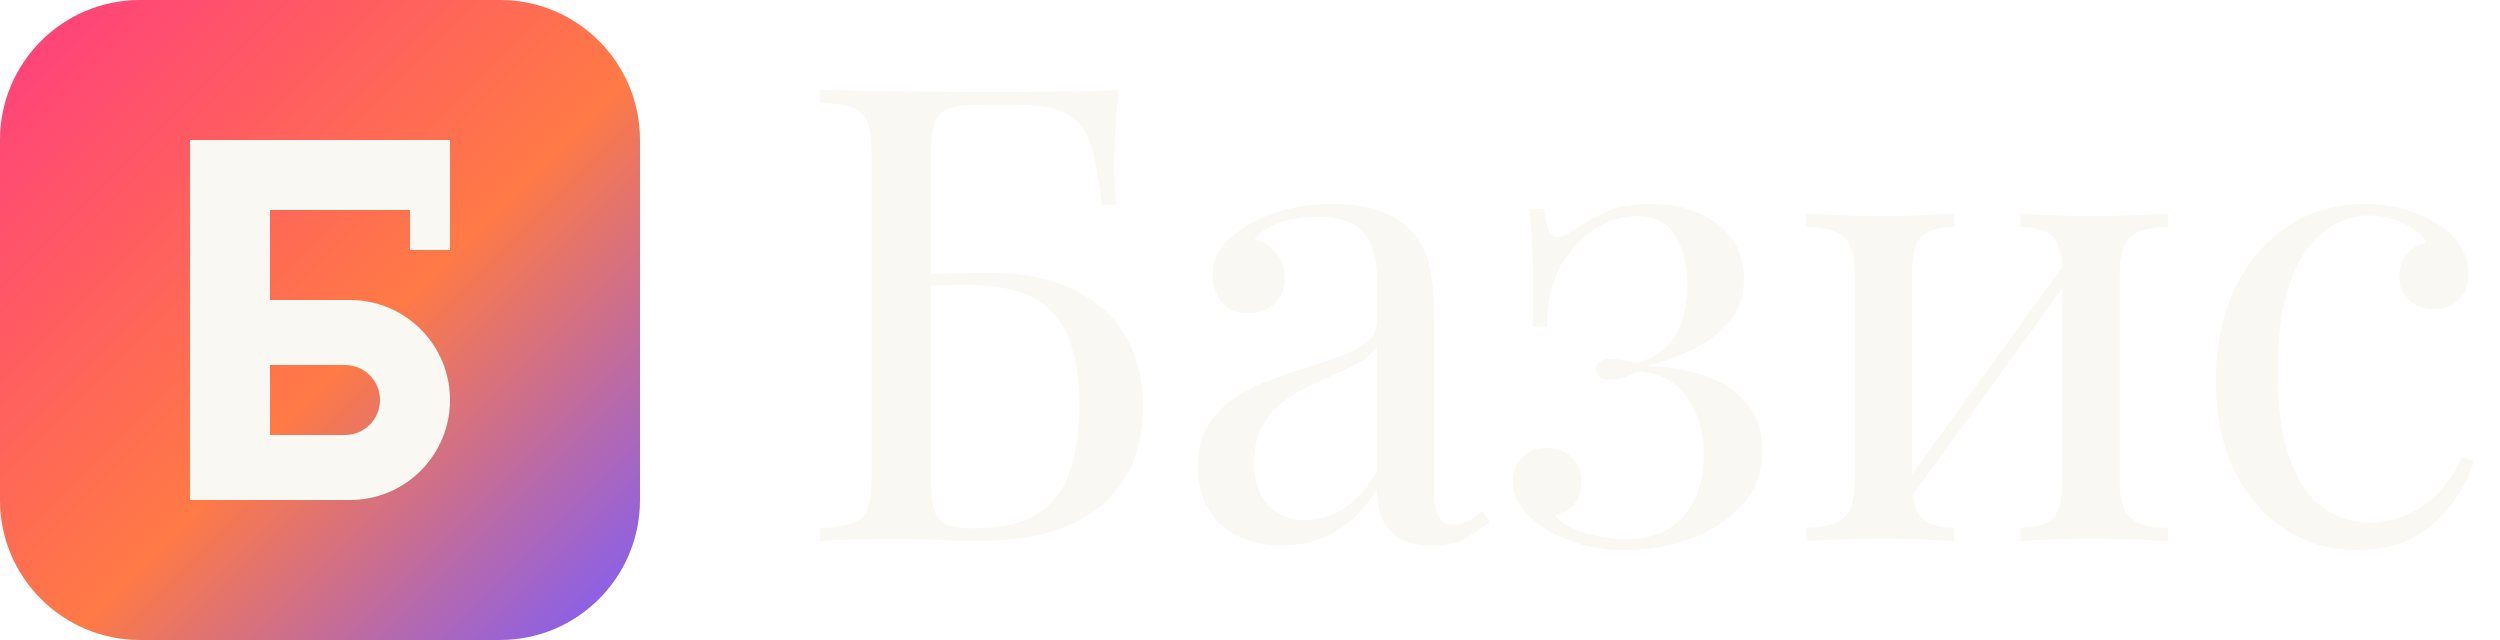
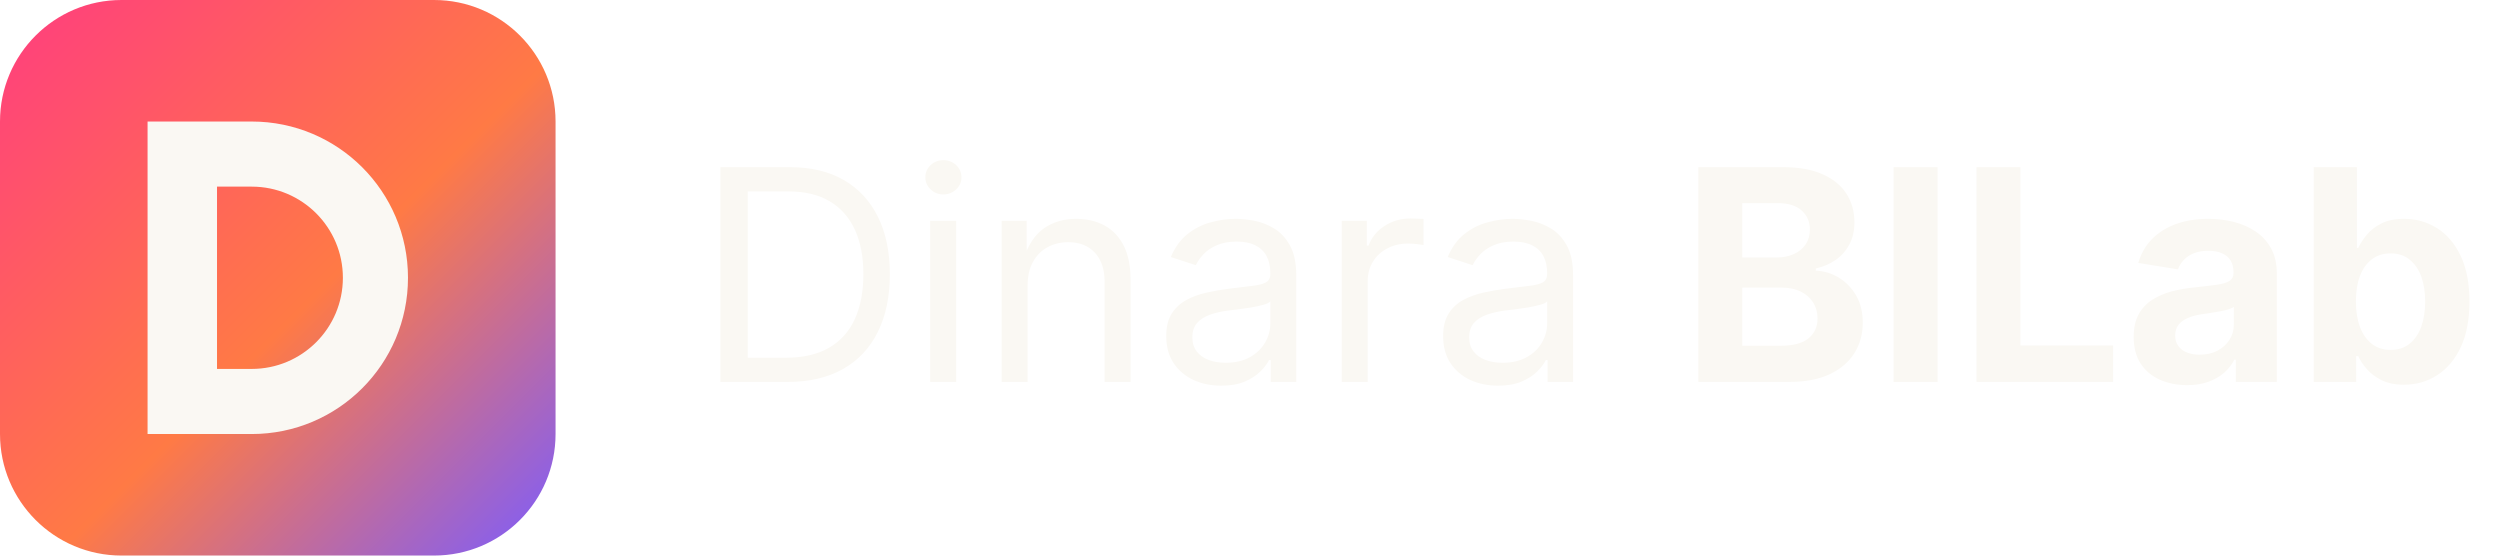
- <svg xmlns="http://www.w3.org/2000/svg" viewBox="0 0 250 64" width="500" height="128">
+ <svg xmlns="http://www.w3.org/2000/svg" viewBox="0 0 288 64" width="576" height="128">
  <defs>
    <linearGradient id="g" x1="0" y1="0" x2="1" y2="1">
      <stop offset="0" stop-color="#ff3d7f" />
      <stop offset="0.55" stop-color="#ff7a45" />
      <stop offset="1" stop-color="#7b5cff" />
    </linearGradient>
  </defs>
  <rect width="64" height="64" rx="14" fill="url(#g)" />
-   <g fill="#faf8f3" transform="translate(-1 0)">
-     <rect x="20" y="14" width="8" height="36" />
-     <rect x="20" y="14" width="26" height="7" />
-     <rect x="42" y="14" width="4" height="11" />
-     <path fill-rule="evenodd" d="M20 30H36A10 10 0 0 1 36 50H20Z M28 36.5H35.5A3.5 3.5 0 0 1 35.5 43.5H28Z" />
+   <g fill="#faf8f3" transform="translate(-2 0)">
+     <path fill-rule="evenodd" d="M19 14H31A18 18 0 0 1 31 50H19Z M27 21.5H31A10.5 10.5 0 0 1 31 42.5H27Z" />
  </g>
-   <path transform="translate(82 9)" fill="#faf8f3" d="M29.88 0C29.71 1.49 29.59 2.93 29.53 4.33C29.47 5.73 29.43 6.8 29.43 7.52C29.43 8.28 29.46 9.02 29.5 9.72C29.54 10.42 29.58 11 29.63 11.47L28.16 11.47C27.91 8.96 27.54 6.98 27.08 5.51C26.61 4.05 25.81 3.01 24.69 2.39C23.56 1.77 21.87 1.47 19.62 1.47L16.25 1.47C14.8 1.47 13.71 1.58 12.97 1.82C12.22 2.05 11.72 2.54 11.47 3.28C11.21 4.02 11.09 5.18 11.09 6.75L11.09 38.35C11.09 39.84 11.18 40.99 11.37 41.8C11.56 42.6 11.97 43.14 12.58 43.42C13.2 43.7 14.12 43.83 15.35 43.83C18.29 43.83 20.5 43.29 22.01 42.21C23.52 41.13 24.55 39.66 25.1 37.81C25.65 35.97 25.93 33.94 25.93 31.73C25.93 28.93 25.58 26.62 24.88 24.82C24.18 23.01 23.01 21.67 21.38 20.8C19.74 19.93 17.54 19.5 14.78 19.5C14.31 19.5 13.56 19.51 12.52 19.53C11.48 19.55 10.47 19.57 9.49 19.59C8.52 19.61 7.84 19.62 7.45 19.62L7.33 18.41C9.32 18.41 11.23 18.39 13.06 18.35C14.89 18.31 16.18 18.29 16.95 18.29C19.5 18.29 21.74 18.61 23.67 19.27C25.6 19.93 27.2 20.86 28.48 22.04C29.75 23.23 30.71 24.65 31.35 26.28C31.98 27.92 32.3 29.71 32.3 31.66C32.3 33.32 32.05 34.95 31.54 36.54C31.03 38.13 30.15 39.58 28.89 40.87C27.64 42.17 25.93 43.2 23.76 43.96C21.6 44.73 18.86 45.11 15.55 45.11C14.44 45.11 13.35 45.08 12.26 45.01C11.18 44.95 9.6 44.92 7.52 44.92C6.33 44.92 5 44.93 3.54 44.95C2.07 44.97 0.89 45.02 0 45.11L0 43.83C1.44 43.75 2.54 43.58 3.28 43.32C4.02 43.07 4.52 42.56 4.78 41.8C5.03 41.03 5.16 39.88 5.16 38.35L5.16 6.75C5.16 5.18 5.03 4.02 4.78 3.28C4.52 2.54 4.02 2.03 3.28 1.75C2.54 1.48 1.44 1.32 0 1.27L0 0C1.57 0.04 3.23 0.07 4.97 0.1C6.71 0.12 8.43 0.14 10.13 0.16C11.83 0.18 13.41 0.19 14.88 0.19C16.34 0.19 17.54 0.19 18.48 0.19C20.13 0.19 22.02 0.18 24.15 0.16C26.27 0.14 28.18 0.08 29.88 0ZM46.2 45.55C44.46 45.55 42.95 45.22 41.68 44.57C40.41 43.91 39.44 42.98 38.78 41.8C38.12 40.61 37.79 39.23 37.79 37.65C37.79 35.78 38.23 34.26 39.1 33.07C39.97 31.88 41.09 30.92 42.44 30.2C43.8 29.48 45.24 28.87 46.74 28.38C48.25 27.9 49.69 27.43 51.05 26.98C52.4 26.54 53.52 26.02 54.39 25.42C55.26 24.83 55.7 24.04 55.7 23.06L55.7 19.11C55.7 17.33 55.43 15.97 54.9 15.04C54.37 14.1 53.66 13.48 52.77 13.16C51.87 12.84 50.88 12.68 49.77 12.68C48.71 12.68 47.57 12.83 46.36 13.12C45.15 13.42 44.19 14.04 43.46 14.97C44.27 15.14 44.97 15.57 45.57 16.25C46.16 16.93 46.46 17.8 46.46 18.86C46.46 19.92 46.12 20.76 45.44 21.38C44.76 21.99 43.89 22.3 42.83 22.3C41.59 22.3 40.69 21.91 40.12 21.12C39.55 20.33 39.26 19.45 39.26 18.48C39.26 17.37 39.53 16.48 40.09 15.8C40.64 15.12 41.34 14.48 42.19 13.89C43.17 13.21 44.43 12.63 45.98 12.14C47.53 11.65 49.28 11.4 51.24 11.4C52.98 11.4 54.46 11.61 55.7 12.01C56.93 12.41 57.95 13 58.75 13.76C59.86 14.78 60.58 16.02 60.92 17.49C61.26 18.95 61.43 20.71 61.43 22.75L61.43 40.46C61.43 41.52 61.59 42.28 61.91 42.75C62.23 43.22 62.73 43.45 63.41 43.45C63.87 43.45 64.32 43.35 64.74 43.13C65.17 42.92 65.68 42.58 66.27 42.11L66.97 43.2C66.08 43.88 65.23 44.44 64.42 44.89C63.62 45.33 62.53 45.55 61.18 45.55C59.94 45.55 58.92 45.34 58.12 44.92C57.31 44.49 56.71 43.87 56.3 43.04C55.9 42.21 55.7 41.16 55.7 39.88C54.55 41.8 53.18 43.22 51.59 44.15C49.99 45.09 48.2 45.55 46.2 45.55ZM48.5 43.01C49.9 43.01 51.2 42.6 52.42 41.8C53.63 40.99 54.72 39.78 55.7 38.16L55.7 25.68C55.19 26.4 54.44 27 53.47 27.49C52.49 27.98 51.43 28.47 50.28 28.96C49.13 29.45 48.04 30.02 47 30.68C45.96 31.34 45.1 32.2 44.42 33.26C43.74 34.32 43.4 35.7 43.4 37.4C43.4 39.1 43.86 40.46 44.77 41.48C45.68 42.5 46.93 43.01 48.5 43.01ZM83.03 11.4C84.94 11.4 86.6 11.72 88 12.36C89.4 13 90.49 13.87 91.25 14.97C92.02 16.08 92.4 17.37 92.4 18.86C92.4 20.6 91.89 22.05 90.87 23.22C89.85 24.39 88.6 25.33 87.11 26.03C85.62 26.73 84.16 27.25 82.71 27.59C85.05 27.67 87.08 28.04 88.8 28.7C90.52 29.36 91.86 30.3 92.81 31.51C93.77 32.72 94.25 34.23 94.25 36.06C94.25 38.1 93.61 39.86 92.33 41.35C91.06 42.84 89.37 43.98 87.27 44.79C85.17 45.6 82.9 46 80.48 46C78.66 46 77.07 45.78 75.74 45.33C74.4 44.89 73.24 44.34 72.26 43.71C71.41 43.11 70.7 42.45 70.13 41.73C69.56 41.01 69.27 40.18 69.27 39.25C69.27 38.23 69.59 37.4 70.23 36.76C70.86 36.12 71.67 35.81 72.65 35.81C73.62 35.81 74.45 36.1 75.13 36.7C75.81 37.29 76.15 38.14 76.15 39.25C76.15 40.14 75.91 40.86 75.42 41.41C74.93 41.96 74.28 42.33 73.48 42.5C73.86 43.13 74.77 43.7 76.21 44.18C77.66 44.67 79.1 44.92 80.55 44.92C83.14 44.92 85.09 44.13 86.41 42.56C87.73 40.99 88.38 38.99 88.38 36.57C88.38 34.19 87.8 32.21 86.63 30.61C85.46 29.02 83.82 28.2 81.69 28.16C81.27 28.37 80.83 28.56 80.39 28.73C79.94 28.9 79.49 28.99 79.02 28.99C78.08 28.99 77.62 28.63 77.62 27.91C77.62 27.23 78.1 26.89 79.08 26.89C79.51 26.89 79.95 26.93 80.42 27.01C80.89 27.1 81.33 27.18 81.76 27.27C83.71 26.67 85.03 25.68 85.71 24.27C86.39 22.87 86.73 21.32 86.73 19.62C86.73 17.54 86.32 15.85 85.52 14.56C84.71 13.26 83.46 12.61 81.76 12.61C80.23 12.61 78.76 13.07 77.36 13.98C75.96 14.9 74.82 16.18 73.95 17.84C73.08 19.5 72.67 21.43 72.71 23.64L71.25 23.64C71.33 21.6 71.35 19.83 71.31 18.32C71.27 16.81 71.21 15.52 71.15 14.46C71.09 13.4 71.01 12.55 70.93 11.91L72.39 11.91C72.52 12.85 72.68 13.55 72.87 14.02C73.06 14.48 73.37 14.72 73.79 14.72C74.05 14.72 74.36 14.61 74.72 14.4C75.08 14.19 75.49 13.93 75.96 13.63C76.72 13.12 77.65 12.63 78.73 12.14C79.81 11.65 81.25 11.4 83.03 11.4ZM134.82 12.36L134.82 13.7C133.08 13.7 131.83 14.02 131.09 14.65C130.35 15.29 129.97 16.5 129.97 18.29L129.97 39.18C129.97 40.97 130.35 42.18 131.09 42.81C131.83 43.45 133.08 43.77 134.82 43.77L134.82 45.11C134.09 45.07 132.99 45.01 131.5 44.95C130.02 44.89 128.57 44.85 127.17 44.85C125.77 44.85 124.4 44.89 123.06 44.95C121.72 45.01 120.72 45.07 120.04 45.11L120.04 43.77C121.56 43.77 122.65 43.45 123.28 42.81C123.92 42.18 124.24 40.97 124.24 39.18L124.24 18.29C124.24 16.5 123.92 15.29 123.28 14.65C122.65 14.02 121.56 13.7 120.04 13.7L120.04 12.36C120.72 12.4 121.72 12.46 123.06 12.52C124.4 12.58 125.77 12.61 127.17 12.61C128.57 12.61 130.02 12.58 131.5 12.52C132.99 12.46 134.09 12.4 134.82 12.36ZM113.41 12.36L113.41 13.7C111.88 13.7 110.8 14.02 110.16 14.65C109.52 15.29 109.2 16.5 109.2 18.29L109.2 39.18C109.2 40.97 109.52 42.18 110.16 42.81C110.8 43.45 111.88 43.77 113.41 43.77L113.41 45.11C112.73 45.07 111.72 45.01 110.38 44.95C109.05 44.89 107.68 44.85 106.27 44.85C104.87 44.85 103.43 44.89 101.94 44.95C100.45 45.01 99.35 45.07 98.63 45.11L98.63 43.77C100.37 43.77 101.61 43.45 102.36 42.81C103.1 42.18 103.47 40.97 103.47 39.18L103.47 18.29C103.47 16.5 103.1 15.29 102.36 14.65C101.61 14.02 100.37 13.7 98.63 13.7L98.63 12.36C99.35 12.4 100.45 12.46 101.94 12.52C103.43 12.58 104.87 12.61 106.27 12.61C107.68 12.61 109.05 12.58 110.38 12.52C111.72 12.46 112.73 12.4 113.41 12.36ZM124.88 16.82L125.9 17.52L108.38 41.73L107.36 40.97ZM154.44 11.4C155.8 11.4 157.11 11.57 158.39 11.91C159.66 12.25 160.81 12.76 161.83 13.44C162.81 14.08 163.55 14.81 164.06 15.64C164.57 16.47 164.82 17.37 164.82 18.35C164.82 19.5 164.5 20.38 163.87 20.99C163.23 21.61 162.42 21.92 161.45 21.92C160.51 21.92 159.69 21.64 158.99 21.09C158.29 20.54 157.94 19.75 157.94 18.73C157.94 17.75 158.21 16.97 158.74 16.37C159.27 15.78 159.9 15.4 160.62 15.23C160.19 14.46 159.44 13.83 158.36 13.32C157.27 12.81 156.12 12.55 154.88 12.55C153.82 12.55 152.76 12.81 151.7 13.32C150.64 13.83 149.66 14.66 148.77 15.83C147.88 17 147.15 18.59 146.6 20.61C146.05 22.63 145.77 25.14 145.77 28.16C145.77 31.9 146.2 34.87 147.05 37.08C147.9 39.29 149.01 40.87 150.39 41.83C151.77 42.78 153.29 43.26 154.95 43.26C156.05 43.26 157.18 43.05 158.32 42.62C159.47 42.2 160.55 41.51 161.57 40.55C162.59 39.6 163.46 38.31 164.19 36.7L165.4 37.14C164.97 38.5 164.27 39.87 163.29 41.25C162.32 42.63 161.04 43.77 159.47 44.66C157.9 45.55 155.97 46 153.67 46C151.04 46 148.66 45.32 146.54 43.96C144.41 42.6 142.73 40.66 141.47 38.13C140.22 35.6 139.59 32.6 139.59 29.12C139.59 25.63 140.22 22.56 141.47 19.91C142.73 17.26 144.48 15.17 146.73 13.67C148.98 12.16 151.55 11.4 154.44 11.4Z" />
+   <path fill="#faf8f3" d="M90.71 44L84.73 44L84.73 41.21L90.51 41.21Q93.53 41.21 95.51 40.06Q97.5 38.9 98.48 36.75Q99.46 34.59 99.46 31.58Q99.46 28.61 98.49 26.48Q97.51 24.34 95.6 23.2Q93.68 22.05 90.81 22.05L84.6 22.05L84.6 19.26L91.02 19.26Q94.64 19.26 97.21 20.74Q99.77 22.22 101.14 24.98Q102.51 27.75 102.51 31.58Q102.51 35.45 101.13 38.23Q99.76 41.01 97.12 42.51Q94.48 44 90.71 44ZM86.14 19.26L86.14 44L82.99 44L82.99 19.26ZM107.16 44L107.16 25.44L110.15 25.44L110.15 44ZM108.67 22.4Q107.82 22.4 107.21 21.82Q106.6 21.24 106.6 20.43Q106.6 19.6 107.21 19.02Q107.82 18.45 108.67 18.45Q109.53 18.45 110.15 19.02Q110.76 19.6 110.76 20.43Q110.76 21.24 110.15 21.82Q109.53 22.4 108.67 22.4ZM118.38 32.88L118.38 44L115.39 44L115.39 25.44L118.27 25.44L118.28 29.94L117.87 29.94Q118.71 27.37 120.28 26.29Q121.85 25.21 123.96 25.21Q125.84 25.21 127.25 25.98Q128.66 26.75 129.45 28.3Q130.24 29.86 130.24 32.21L130.24 44L127.25 44L127.25 32.46Q127.25 30.32 126.13 29.11Q125.01 27.9 123.06 27.9Q121.74 27.9 120.67 28.48Q119.61 29.06 119 30.17Q118.38 31.28 118.38 32.88ZM140.68 44.43Q138.92 44.43 137.48 43.77Q136.05 43.1 135.2 41.83Q134.35 40.55 134.35 38.72Q134.35 37.13 134.98 36.13Q135.62 35.13 136.67 34.56Q137.72 33.99 139 33.71Q140.28 33.42 141.58 33.26Q143.24 33.04 144.28 32.93Q145.33 32.81 145.83 32.53Q146.34 32.25 146.34 31.57L146.34 31.47Q146.34 30.3 145.91 29.5Q145.48 28.69 144.61 28.26Q143.75 27.83 142.46 27.83Q141.13 27.83 140.18 28.25Q139.23 28.66 138.65 29.28Q138.06 29.91 137.76 30.55L134.88 29.61Q135.6 27.91 136.81 26.96Q138.02 26 139.48 25.61Q140.94 25.21 142.37 25.21Q143.3 25.21 144.49 25.43Q145.68 25.66 146.78 26.32Q147.88 26.98 148.61 28.29Q149.33 29.59 149.33 31.76L149.33 44L146.39 44L146.39 41.48L146.19 41.48Q145.88 42.12 145.18 42.81Q144.48 43.5 143.37 43.97Q142.26 44.43 140.68 44.43ZM141.19 41.79Q142.85 41.79 144 41.14Q145.14 40.5 145.74 39.46Q146.34 38.42 146.34 37.29L146.34 34.72Q146.16 34.94 145.54 35.11Q144.93 35.28 144.14 35.42Q143.35 35.55 142.61 35.64Q141.87 35.73 141.44 35.78Q140.36 35.92 139.43 36.24Q138.49 36.56 137.92 37.19Q137.36 37.81 137.36 38.87Q137.36 39.83 137.86 40.48Q138.35 41.13 139.22 41.46Q140.08 41.79 141.19 41.79ZM154.57 44L154.57 25.44L157.46 25.44L157.46 28.29L157.66 28.29Q158.18 26.88 159.5 26.03Q160.82 25.17 162.48 25.17Q162.81 25.17 163.27 25.19Q163.72 25.21 163.99 25.22L163.99 28.23Q163.85 28.2 163.32 28.13Q162.79 28.06 162.19 28.06Q160.87 28.06 159.81 28.62Q158.76 29.17 158.16 30.15Q157.56 31.12 157.56 32.38L157.56 44ZM172.57 44.43Q170.81 44.43 169.37 43.77Q167.94 43.1 167.09 41.83Q166.25 40.55 166.25 38.72Q166.25 37.13 166.88 36.13Q167.51 35.13 168.56 34.56Q169.62 33.99 170.89 33.71Q172.17 33.42 173.47 33.26Q175.13 33.04 176.17 32.93Q177.22 32.81 177.73 32.53Q178.23 32.25 178.23 31.57L178.23 31.47Q178.23 30.3 177.8 29.5Q177.37 28.69 176.5 28.26Q175.64 27.83 174.35 27.83Q173.02 27.83 172.07 28.25Q171.13 28.66 170.54 29.28Q169.95 29.91 169.65 30.55L166.78 29.61Q167.49 27.91 168.7 26.96Q169.91 26 171.38 25.61Q172.84 25.21 174.26 25.21Q175.19 25.21 176.38 25.43Q177.57 25.66 178.67 26.32Q179.78 26.98 180.5 28.29Q181.22 29.59 181.22 31.76L181.22 44L178.28 44L178.28 41.48L178.08 41.48Q177.77 42.12 177.07 42.81Q176.37 43.5 175.26 43.97Q174.15 44.43 172.57 44.43ZM173.08 41.79Q174.75 41.79 175.89 41.14Q177.04 40.5 177.63 39.46Q178.23 38.42 178.23 37.29L178.23 34.72Q178.05 34.94 177.43 35.11Q176.82 35.28 176.03 35.42Q175.24 35.55 174.5 35.64Q173.77 35.73 173.33 35.78Q172.25 35.92 171.32 36.24Q170.38 36.56 169.81 37.19Q169.25 37.81 169.25 38.87Q169.25 39.83 169.75 40.48Q170.25 41.13 171.11 41.46Q171.97 41.79 173.08 41.79ZM195.65 44L195.65 19.26L205.46 19.26Q208.18 19.26 210 20.09Q211.82 20.91 212.72 22.33Q213.63 23.76 213.63 25.62Q213.63 27.08 213.04 28.17Q212.46 29.26 211.46 29.95Q210.46 30.64 209.18 30.93L209.18 31.18Q210.57 31.23 211.81 31.97Q213.04 32.71 213.82 34.03Q214.59 35.35 214.59 37.18Q214.59 39.14 213.63 40.68Q212.66 42.22 210.78 43.11Q208.89 44 206.09 44ZM200.71 39.83L205.09 39.83Q207.32 39.83 208.35 38.97Q209.38 38.11 209.38 36.7Q209.38 35.65 208.87 34.84Q208.36 34.04 207.43 33.58Q206.5 33.13 205.23 33.13L200.71 33.13ZM200.71 29.66L204.71 29.66Q205.79 29.66 206.65 29.27Q207.52 28.88 208.01 28.15Q208.5 27.43 208.5 26.44Q208.5 25.09 207.54 24.24Q206.59 23.4 204.81 23.4L200.71 23.4ZM223.21 19.26L223.21 44L218.14 44L218.14 19.26ZM227.69 44L227.69 19.26L232.75 19.26L232.75 39.8L243.43 39.8L243.43 44ZM251.98 44.37Q250.22 44.37 248.81 43.74Q247.41 43.12 246.6 41.88Q245.8 40.65 245.8 38.8Q245.8 37.26 246.37 36.21Q246.95 35.17 247.93 34.54Q248.92 33.91 250.17 33.57Q251.43 33.24 252.81 33.11Q254.42 32.94 255.4 32.8Q256.39 32.66 256.85 32.35Q257.3 32.05 257.3 31.45L257.3 31.37Q257.3 30.57 256.97 30.02Q256.64 29.47 255.98 29.18Q255.33 28.89 254.4 28.89Q253.44 28.89 252.72 29.18Q252.01 29.47 251.56 29.96Q251.11 30.44 250.9 31.03L246.33 30.29Q246.81 28.66 247.92 27.53Q249.04 26.4 250.69 25.8Q252.34 25.21 254.42 25.21Q255.91 25.21 257.32 25.56Q258.73 25.92 259.85 26.67Q260.97 27.42 261.63 28.62Q262.29 29.82 262.29 31.5L262.29 44L257.57 44L257.57 41.43L257.4 41.43Q256.96 42.29 256.21 42.95Q255.46 43.6 254.41 43.98Q253.35 44.37 251.98 44.37ZM253.39 40.86Q254.57 40.86 255.45 40.4Q256.34 39.93 256.84 39.14Q257.34 38.34 257.34 37.36L257.34 35.35Q257.12 35.52 256.67 35.65Q256.23 35.78 255.68 35.88Q255.13 35.98 254.6 36.06Q254.07 36.15 253.65 36.2Q252.74 36.33 252.04 36.63Q251.34 36.93 250.96 37.42Q250.58 37.91 250.58 38.67Q250.58 39.38 250.95 39.87Q251.31 40.36 251.94 40.61Q252.57 40.86 253.39 40.86ZM276.93 44.32Q275.42 44.32 274.37 43.8Q273.33 43.29 272.67 42.53Q272.01 41.78 271.67 41.03L271.43 41.03L271.43 44L266.54 44L266.54 19.26L271.52 19.26L271.52 28.56L271.67 28.56Q272.01 27.83 272.65 27.05Q273.29 26.27 274.34 25.74Q275.38 25.21 276.96 25.21Q279.02 25.21 280.73 26.27Q282.44 27.33 283.46 29.46Q284.48 31.58 284.48 34.75Q284.48 37.84 283.49 39.97Q282.49 42.11 280.78 43.21Q279.07 44.32 276.93 44.32ZM275.4 40.31Q276.7 40.31 277.58 39.6Q278.47 38.89 278.93 37.63Q279.38 36.36 279.38 34.74Q279.38 33.11 278.93 31.86Q278.47 30.62 277.59 29.91Q276.71 29.19 275.4 29.19Q274.12 29.19 273.23 29.88Q272.33 30.57 271.86 31.81Q271.4 33.04 271.4 34.74Q271.4 36.41 271.87 37.67Q272.35 38.92 273.24 39.62Q274.14 40.31 275.4 40.31Z" />
</svg>
